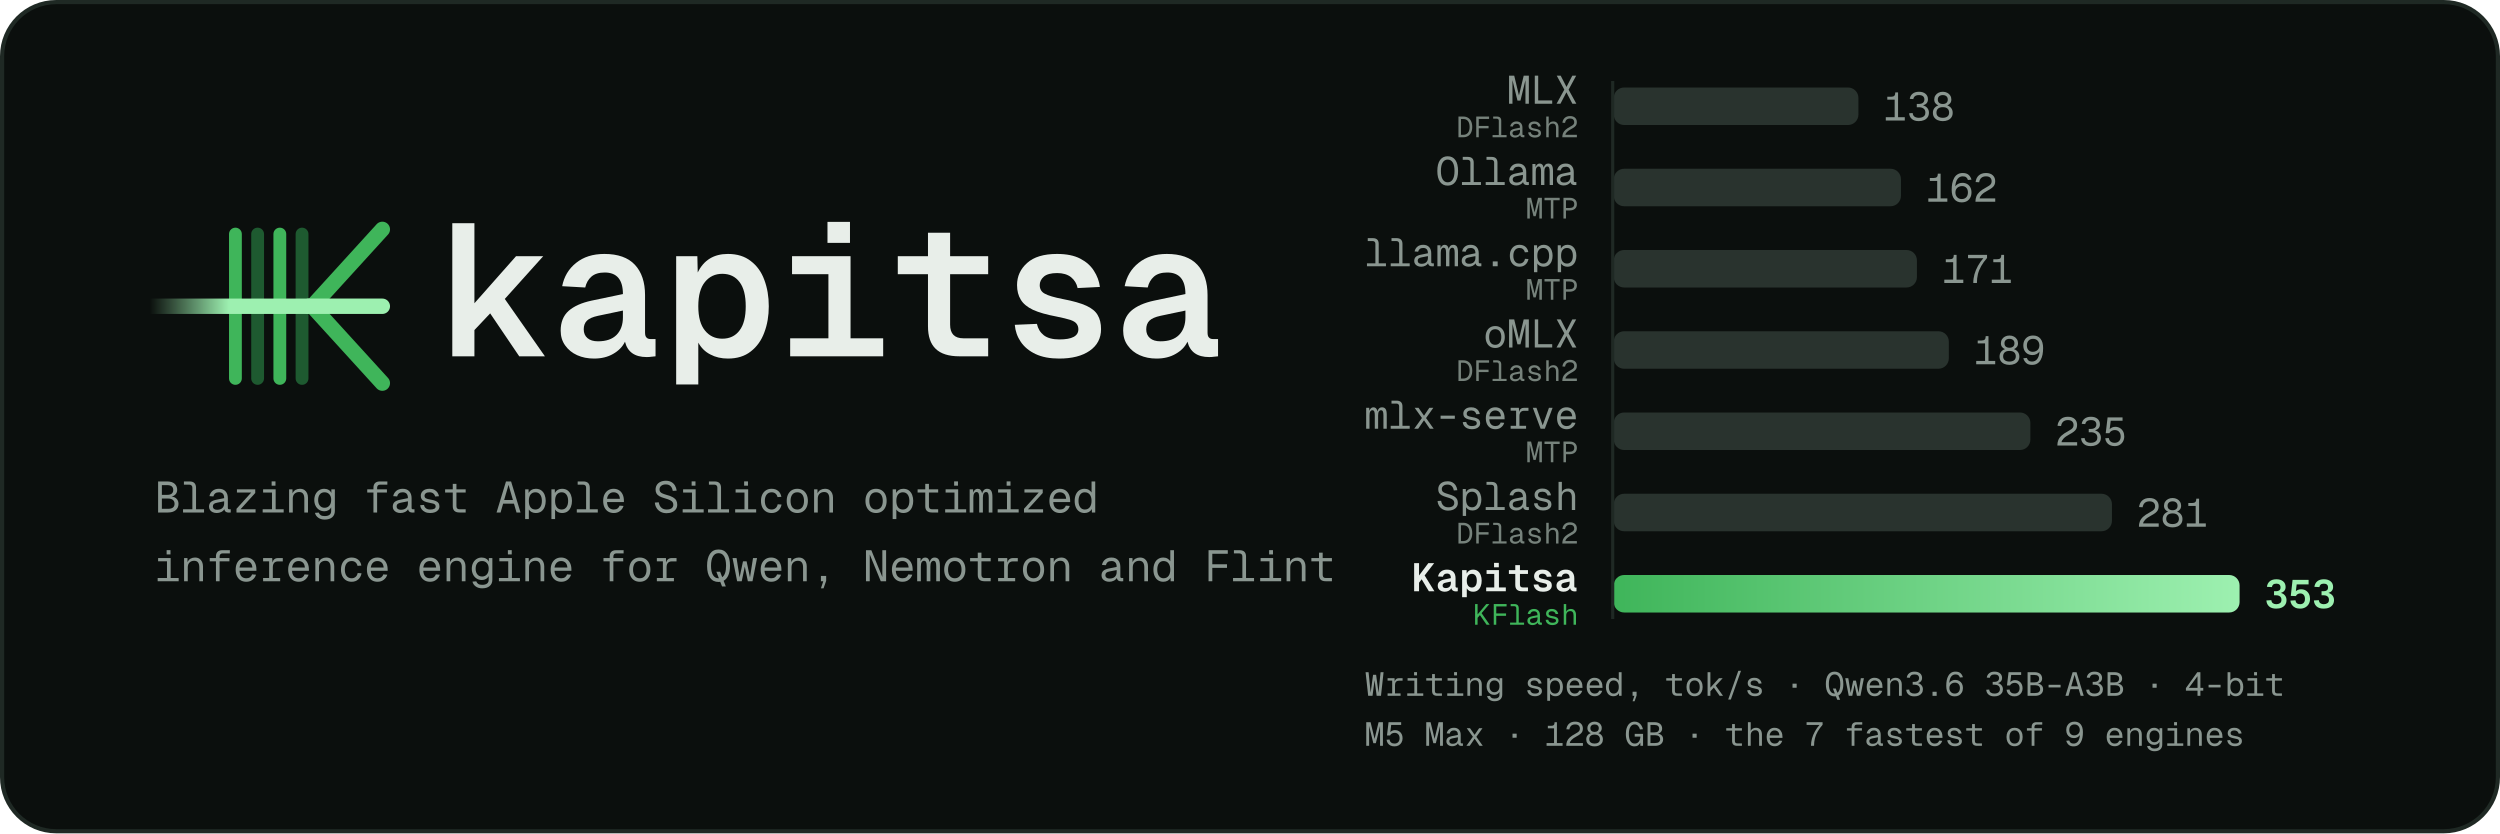
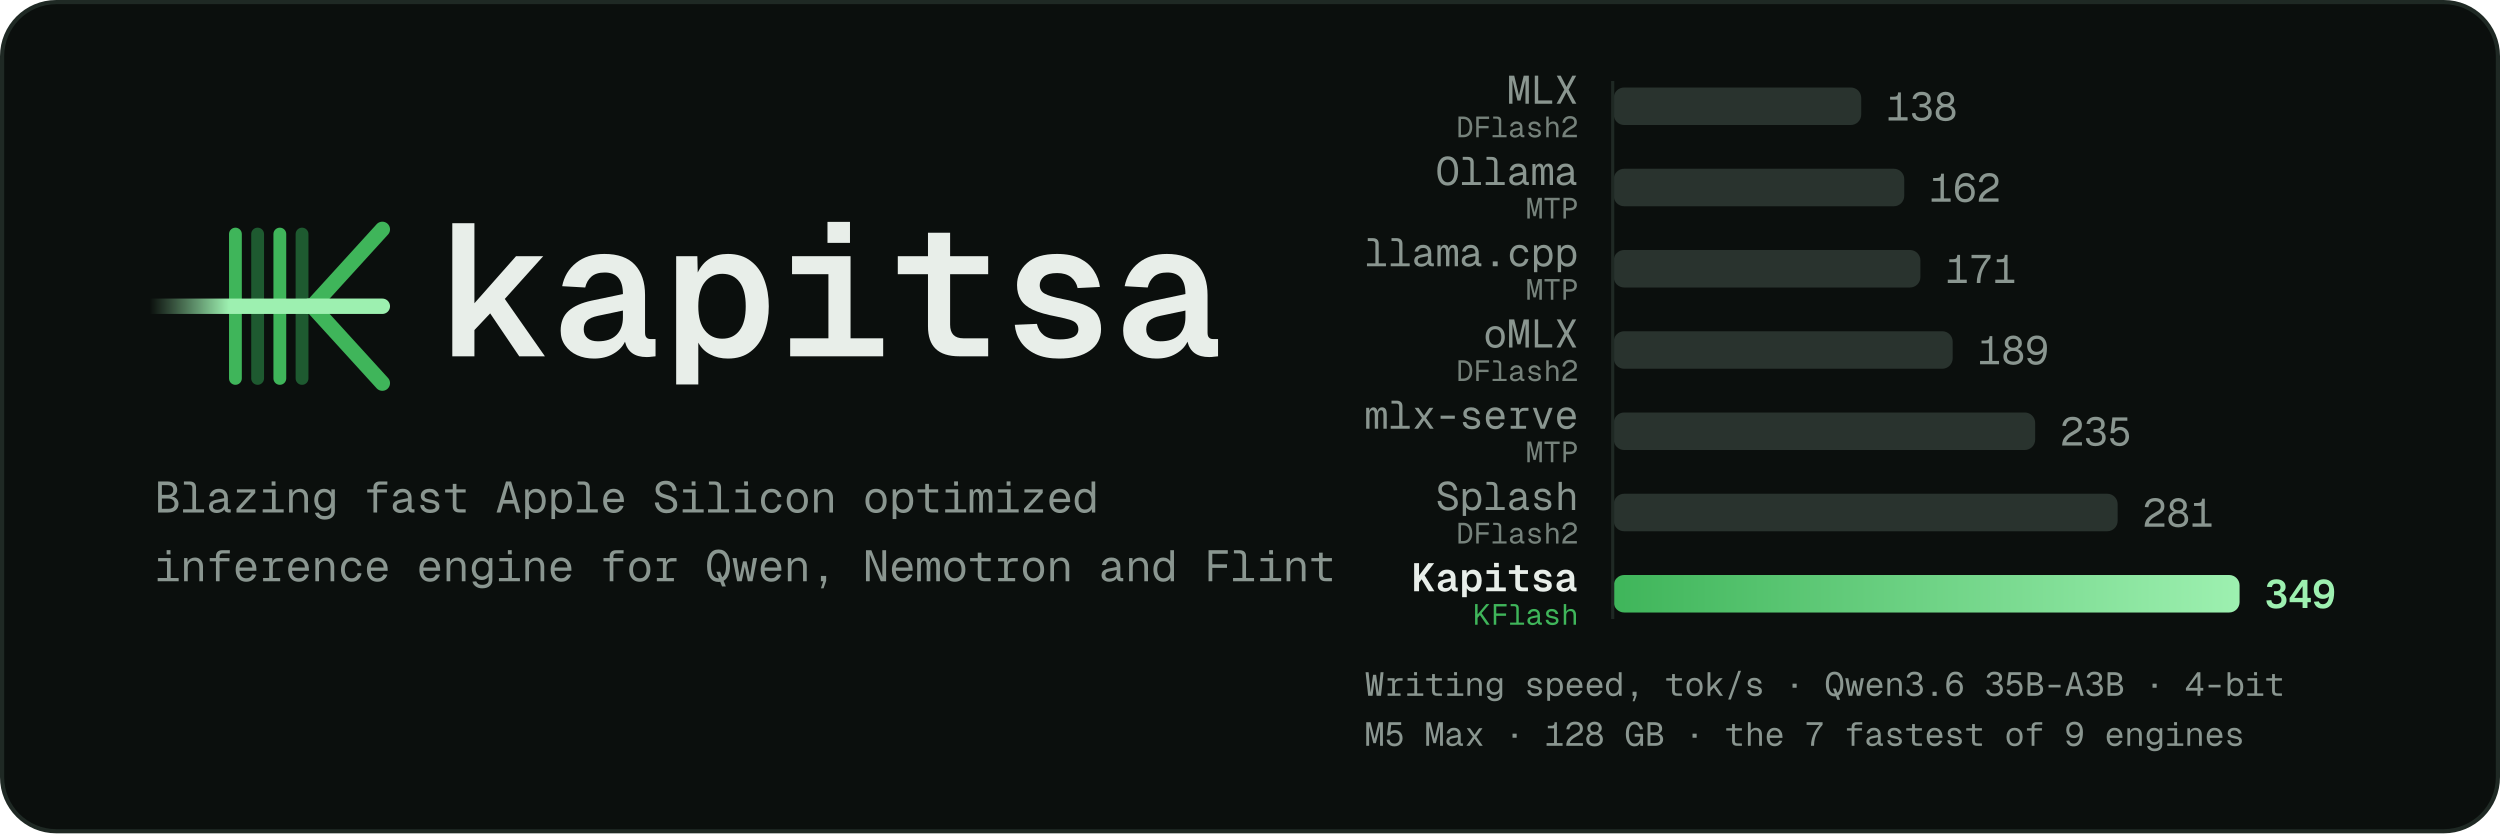
<svg xmlns="http://www.w3.org/2000/svg" width="1200" height="400" viewBox="0 0 1200 400" role="img" aria-labelledby="t d">
  <defs>
    <linearGradient id="hwin" x1="0" x2="46.25" y1="0" y2="0" gradientUnits="userSpaceOnUse">
      <stop offset="0" stop-color="#9DF0B0" stop-opacity="0" />
      <stop offset="1" stop-color="#9DF0B0" />
    </linearGradient>
    <linearGradient id="hwk" x1="0" x2="1" y1="0" y2="0">
      <stop offset="0" stop-color="#3FB55A" />
      <stop offset="1" stop-color="#9DF0B0" />
    </linearGradient>
    <path id="gs0" d="m70 0v710h118v-427l222 251h145l-205-228 214-306h-137l-155 229-84-89v-140z" />
    <path id="gs1" d="m226-12q-50 0-90 18-40 18-64 52-24 33-24 79 0 67 42 105 43 38 123 55l167 35q0 115-97 115-46 0-71-22-25-22-33-58l-123 7q15 77 74 124 59 48 151 48 109 0 163-58 54-58 54-162v-199q0-20 8-27 7-8 22-8h26v-92q-6-1-20-2-13-2-27-2-96 0-116 82-19-40-63-65-43-25-102-25zm21 92q65 0 99 34 34 35 34 94v36l-133-28q-42-9-59-26-17-17-17-46 0-30 20-47 20-17 56-17z" />
    <path id="gs2" d="m64-150v684h113l2-87q48 99 161 99 74 0 122-38 49-37 72-100 24-64 24-141 0-77-24-140-23-63-72-101-48-38-122-38-53 0-94 22-41 21-64 63v-223zm246 244q59 0 92 44 33 43 33 129 0 86-33 129-33 44-92 44-57 0-92-43-36-43-36-130 0-87 36-130 35-43 92-43z" />
    <path id="gs3" d="m72 0v96h204v342h-194v96h312v-438h174v-96zm199 605v112h120v-112z" />
    <path id="gs4" d="m375 0q-86 0-127 40-41 39-41 120v278h-161v96h161v125h118v-125h203v-96h-203v-269q0-73 71-73h132v-96z" />
    <path id="gs5" d="m307-12q-75 0-126 24-51 24-79 65-28 41-32 91l118 5q8-38 37-61 29-22 83-22 101 0 101 54 0 17-9 29-8 12-33 21-25 8-74 18-80 15-126 36-46 22-65 54-20 32-20 78 0 70 54 118 53 48 159 48 76 0 124-25 48-25 73-65 26-40 32-86l-119-6q-7 35-35 58-28 22-74 22-49 0-71-19-22-19-22-45 0-32 27-46 26-15 98-29 79-15 123-35 44-20 61-50 18-30 18-75 0-73-60-115-60-42-163-42z" />
    <path id="gr6" d="m90 0v710h200q117 0 176-52 60-52 60-142 0-58-35-98-35-41-94-52 75-10 117-54 42-45 42-114 0-92-64-145-64-53-177-53zm86 403h118q74 0 108 29 34 29 34 82 0 54-34 83-34 29-108 29h-118zm0-319h140q77 0 114 30 36 30 36 84 0 57-38 89-38 32-112 32h-140z" />
    <path id="gr7" d="m60 0v74h213v494q0 32-18 50-18 18-50 18h-125v74h129q148 0 148-148v-488h183v-74z" />
    <path id="gr8" d="m230-12q-50 0-90 18-40 18-63 50-23 33-23 76 0 68 40 106 41 37 128 54l178 36q0 68-30 101-31 33-88 33-55 0-86-24-31-25-43-71l-89 7q15 75 72 122 56 46 146 46 96 0 149-58 53-57 53-158v-220q0-18 8-25 8-7 24-7h34v-74q-16-2-44-2-42 0-68 17-25 17-34 55l-1 5q-21-39-69-63-47-24-104-24zm8 74q81 0 122 41 40 41 40 107v46l-162-32q-54-10-75-30-21-21-21-54 0-37 26-58 25-20 70-20z" />
    <path id="gr9" d="m82 0v84l336 372h-326v74h418v-84l-336-372h344v-74z" />
    <path id="gra" d="m80 0v74h213v382h-203v74h287v-456h183v-74zm205 613v98h88v-98z" />
    <path id="grb" d="m84 0v530h77l2-95q21 54 67 81 47 26 102 26 61 0 102-27 40-27 61-73 21-45 21-101v-341h-84v317q0 74-29 113-29 38-89 38-61 0-104-38-42-39-42-113v-317z" />
    <path id="grc" d="m297-162q-85 0-145 42-60 42-77 112l88 6q12-37 43-58 30-22 91-22 72 0 111 29 38 29 38 87v86q-19-42-61-67-42-25-94-25-67 0-119 33-53 33-82 91-30 58-30 133 0 76 29 133 29 58 81 91 51 33 117 33 56 0 101-26 44-26 62-70v84h80v-494q0-93-62-146-61-52-171-52zm-2 270q68 0 109 48 41 47 42 129 2 82-40 129-42 48-111 48-70 0-109-48-38-47-38-129 0-82 40-129 39-48 107-48z" />
    <path id="grd" d="m212 0v456h-142v74h142v34q0 71 36 108 37 38 112 38h170v-74h-170q-31 0-48-20-16-19-16-52v-34h224v-74h-224v-456z" />
    <path id="gre" d="m310-12q-69 0-119 24-50 24-79 64-28 41-32 91l88 6q8-49 44-77 35-28 98-28 59 0 92 17 32 17 32 53 0 23-11 38-11 15-41 26-30 10-88 20-77 14-120 34-44 21-62 52-18 31-18 74 0 69 52 114 52 46 149 46 66 0 111-24 44-23 70-62 26-38 34-84l-88-6q-9 42-42 69-32 27-86 27-58 0-86-23-28-23-28-57 0-40 30-57 30-17 102-29 82-13 127-34 45-20 63-50 18-30 18-74 0-47-28-80-27-34-74-52-48-18-108-18z" />
    <path id="grf" d="m378 0q-153 0-153 146v310h-175v74h175v124h84v-124h211v-74h-211v-310q0-72 69-72h142v-74z" />
    <path id="gr10" d="m26 0l216 710h116l216-710h-92l-58 202h-248l-58-202zm274 632l-100-346h200z" />
    <path id="gr11" d="m80-150v680h78l1-85q24 47 67 72 42 25 96 25 79 0 130-39 50-39 74-102 24-63 24-136 0-73-24-136-24-63-74-102-51-39-130-39-52 0-94 22-43 22-64 60v-220zm234 218q69 0 108 52 40 52 40 145 0 93-40 145-39 52-108 52-69 0-110-50-40-49-40-147 0-97 40-147 40-50 110-50z" />
    <path id="gr12" d="m306-12q-75 0-130 34-54 34-84 96-29 63-29 147 0 84 29 146 30 62 84 97 53 34 126 34 69 0 122-32 53-33 83-95 30-62 30-151v-25h-386q5-85 45-128 41-43 110-43 52 0 86 24 33 25 46 65l90-7q-21-71-80-116-58-46-142-46zm-155 325h294q-6 77-45 113-39 36-98 36-61 0-100-38-40-37-51-111z" />
    <path id="gr13" d="m311-16q-75 0-133 31-58 31-93 85-35 55-41 127l90 6q11-79 58-122 46-43 121-43 74 0 113 28 40 29 40 81 0 34-16 59-15 24-58 46-42 21-125 44-74 21-119 46-46 26-66 62-21 37-21 90 0 60 29 106 28 45 81 70 53 26 126 26 73 0 125-30 52-29 82-80 31-51 39-116l-90-6q-9 65-47 106-39 42-111 42-66 0-105-32-39-31-39-82 0-33 15-54 14-22 51-38 37-17 104-36 87-24 139-54 51-30 74-71 22-41 22-100 0-56-31-99-31-44-86-68-55-24-128-24z" />
    <path id="gr14" d="m314-12q-74 0-129 34-55 34-85 96-30 63-30 147 0 84 30 146 30 62 85 97 55 34 129 34 89 0 148-48 58-47 74-136l-88-6q-12 53-48 82-35 28-86 28-73 0-114-52-42-53-42-145 0-92 42-145 41-52 114-52 51 0 88 30 38 30 50 90l88-6q-16-88-76-141-61-53-150-53z" />
    <path id="gr15" d="m300-12q-73 0-128 34-54 34-84 96-30 63-30 147 0 85 30 147 30 62 84 96 55 34 128 34 73 0 128-34 54-34 84-96 30-62 30-147 0-84-30-147-30-62-84-96-55-34-128-34zm0 80q73 0 114 52 40 53 40 145 0 92-40 145-41 52-114 52-73 0-114-52-40-53-40-145 0-92 40-145 41-52 114-52z" />
    <path id="gr16" d="m40 0v530h77l2-78q14 42 41 66 26 24 64 24 79 0 99-99l1-6q13 49 42 77 30 28 72 28 64 0 93-44 29-44 29-146v-352h-84v340q0 71-15 100-15 28-47 28-31 0-52-31-20-31-20-99v-338h-84v340q0 68-14 98-15 30-48 30-31 0-52-31-20-31-20-99v-338z" />
    <path id="gr17" d="m267-12q-70 0-121 34-51 34-78 96-28 62-28 147 0 85 28 147 27 62 78 96 51 34 121 34 56 0 98-26 42-27 61-60v254h84v-710h-76l-3 79q-23-43-66-67-43-24-98-24zm5 80q72 0 113 53 41 53 41 144 0 92-41 145-41 52-115 52-65 0-104-52-38-53-38-145 0-91 38-144 39-53 106-53z" />
    <path id="gr18" d="m90 0v74h138v382h-138v74h208l6-103q25 103 127 103h109v-76h-108q-58 0-89-34-31-35-31-100v-246h168v-74z" />
    <path id="gr19" d="m300-16q-126 0-194 96-68 96-68 274 0 179 68 276 68 96 194 96 126 0 194-96 68-97 68-276 0-131-38-218-37-88-108-125l50-130h-86l-41 106q-19-3-39-3zm0 84q4 0 8 0l-58 150h86l48-125q88 63 88 261 0 140-44 214-45 74-128 74-82 0-127-74-45-74-45-214 0-139 45-212 45-74 127-74z" />
    <path id="gr1a" d="m125 0l-105 530h92l69-442 78 368h82l78-368 69 442h92l-104-530h-106l-70 334-70-334z" />
    <path id="gr1b" d="m240-162l54 162h-54v122h120v-112l-60-172z" />
    <path id="gr1c" d="m70 0v710h122l252-613v613h86v-710h-122l-252 613v-613z" />
    <path id="gr1d" d="m100 0v710h440v-82h-354v-240h336v-82h-336v-306z" />
    <path id="gr1e" d="m262 80l-126 517v-597h-86v710h130l120-501 120 501h130v-710h-86v597l-126-517z" />
    <path id="gr1f" d="m100 0v710h86v-626h354v-84z" />
    <path id="gr20" d="m50 0l196 357-192 353h100l147-285 147 285h98l-192-354 196-356h-100l-151 289-151-289z" />
    <path id="gr21" d="m90 0v710h168q92 0 160-42 69-41 106-120 38-80 38-194 0-114-38-193-37-79-106-120-68-41-160-41zm86 84h77q104 0 161 68 58 67 58 202 0 135-58 204-57 68-161 68h-77z" />
    <path id="gr22" d="m100 0v710h84v-263q21 49 63 72 42 23 96 23 86 0 131-56 46-56 46-145v-341h-84v317q0 151-111 151-64 0-103-39-38-39-38-113v-316z" />
    <path id="gr23" d="m50 0q0 75 24 136 23 60 82 115 60 55 166 111 49 26 79 48 30 22 44 47 14 25 14 61 0 55-35 90-36 34-107 34-75 0-119-39-43-39-54-111l-90 6q12 104 80 166 68 62 183 62 110 0 171-57 61-57 61-149 0-54-18-94-18-39-61-73-42-34-116-73-96-51-146-103-49-52-52-93h394v-84z" />
    <path id="gr24" d="m60 0v84h224v442h-186v74h96q57 0 82 25 24 25 24 85h70v-626h170v-84z" />
    <path id="gr25" d="m294-16q-115 0-177 56-62 55-67 143l89 6q6-65 49-93 42-28 106-28 43 0 81 12 38 13 61 42 24 28 24 76 0 71-46 104-46 33-115 33h-56v84h56q37 0 68 11 31 11 49 36 19 24 19 64 0 55-35 84-35 28-101 28-67 0-101-27-35-27-42-74l-90 6q10 80 70 129 60 50 163 50 104 0 165-52 61-51 61-140 0-114-123-152 69-19 108-68 40-48 40-116 0-68-33-116-33-48-91-73-58-25-132-25z" />
    <path id="gr26" d="m300-16q-70 0-127 24-57 24-90 71-33 47-33 116 0 69 37 117 37 48 100 70-47 19-75 56-28 36-28 93 0 56 28 100 28 44 76 69 49 26 112 26 63 0 112-26 49-25 76-69 28-44 28-100 0-57-28-93-28-37-75-56 63-22 100-70 37-48 37-117 0-69-33-116-33-47-89-71-57-24-128-24zm0 433q57 0 92 29 34 28 34 85 0 51-34 81-33 30-92 30-58 0-92-30-34-30-34-81 0-57 34-85 35-29 92-29zm0-349q70 0 115 32 45 33 45 100 0 62-40 100-40 37-120 37-79 0-120-37-40-38-40-100 0-67 45-100 45-32 115-32z" />
    <path id="gr27" d="m300-16q-126 0-194 96-68 96-68 274 0 179 68 276 68 96 194 96 126 0 194-96 68-97 68-276 0-178-68-274-68-96-194-96zm0 84q83 0 128 74 44 73 44 212 0 140-44 214-45 74-128 74-82 0-127-74-45-74-45-214 0-139 45-212 45-74 127-74z" />
    <path id="gr28" d="m257 0v626h-217v84h520v-84h-217v-626z" />
    <path id="gr29" d="m90 0v710h216q111 0 178-58 66-57 66-159 0-102-66-159-67-58-178-58h-130v-276zm86 360h120q84 0 124 34 40 35 40 99 0 65-40 99-40 34-124 34h-120z" />
    <path id="gr2a" d="m302-16q-120 0-186 82-66 82-66 234 0 88 14 165 15 77 48 135 32 59 86 92 53 34 132 34 95 0 147-46 52-47 73-122l-90-8q-12 42-42 67-29 25-88 25-80 0-129-62-49-62-60-186l-1-7q26 39 72 65 45 26 106 26 70 0 122-30 52-30 81-84 29-55 29-128 0-78-32-134-31-57-86-88-56-30-130-30zm2 84q70 0 113 44 43 45 43 124 0 74-40 117-41 43-108 43-48 0-86-20-38-19-60-55-22-36-22-85 0-73 44-120 43-48 116-48z" />
    <path id="gr2b" d="m238 0v122h124v-122z" />
    <path id="gr2c" d="m192 0q0 110 30 220 31 109 88 212 57 103 136 194h-386v84h480v-78q-89-102-146-202-57-99-84-204-26-106-26-226z" />
    <path id="gr2d" d="m298 726q120 0 186-82 66-82 66-234 0-88-14-165-15-77-48-135-32-59-86-92-53-34-132-34-94 0-146 46-53 47-74 122l90 8q12-42 42-67 30-25 88-25 80 0 129 62 49 62 60 186l1 7q-26-39-72-65-45-26-106-26-70 0-122 30-52 30-81 84-29 55-29 128 0 78 32 134 31 57 87 88 56 30 129 30zm-2-84q-70 0-113-44-43-44-43-124 0-73 40-116 41-44 108-44 48 0 86 20 38 19 60 55 22 36 22 85 0 74-43 121-43 47-117 47z" />
    <path id="gr2e" d="m54 0l195 272-185 258h98l139-200 136 200h100l-184-260 193-270h-98l-147 214-147-214z" />
    <path id="gr2f" d="m120 252v79h360v-79z" />
    <path id="gr30" d="m247 0l-197 530h92l158-444 158 444h92l-197-530z" />
    <path id="gr31" d="m298-16q-69 0-120 25-52 25-82 70-31 45-36 104l90 6q8-60 48-91 39-30 100-30 69 0 110 42 42 43 42 118 0 75-40 118-39 44-110 44-42 0-80-20-39-21-56-59h-92l47 399h378v-84h-299l-26-214q26 30 64 45 38 15 76 15 68 0 120-32 51-31 80-86 28-55 28-126 0-71-31-126-31-56-85-87-55-31-126-31z" />
    <path id="gs32" d="m52 0v710h124v-312l234 312h148l-241-311 247-399h-140l-182 302-66-86v-216z" />
    <path id="gr33" d="m60 0v710h86v-356l298 356h106l-267-312 277-398h-106l-228 331-80-93v-238z" />
    <path id="gs34" d="m295-16q-120 0-182 57-62 57-67 150l125 7q6-56 41-79 34-23 84-23 54 0 92 26 38 25 38 84 0 58-36 86-36 29-96 29h-55v103h55q46 0 78 22 31 22 31 73 0 48-27 72-28 24-78 24-54 0-81-23-27-24-32-64l-126 7q10 87 71 139 61 52 169 52 107 0 169-52 63-51 63-142 0-114-118-151 67-19 104-67 37-47 37-114 0-68-32-116-33-49-91-74-58-26-136-26z" />
-     <path id="gs35" d="m299-16q-73 0-127 26-53 27-84 73-31 46-36 104l128 8q13-99 119-99 56 0 89 35 32 35 32 100 0 65-32 101-32 36-88 36-36 0-66-18-30-19-43-49l-129 5 45 404h405v-114h-301l-21-172q26 24 60 36 33 13 70 13 70 0 121-31 51-32 79-86 28-55 28-125 0-73-32-129-31-55-87-86-56-32-130-32z" />
-     <path id="gr36" d="m108 0l-78 710h90l62-617 72 537h92l72-537 62 617h90l-78-710h-130l-62 469-62-469z" />
-     <path id="gr37" d="m90 0v710h84v-465l258 285h112l-209-225 219-305h-102l-174 248-104-110v-138z" />
-     <path id="gr38" d="m108-110l304 860h80l-304-860z" />
-     <path id="gr39" d="m238 243v122h124v-122z" />
-     <path id="gr3a" d="m388 0v154h-348v78l342 478h92v-472h86v-84h-86v-154zm-260 238h260v352z" />
-     <path id="gr3b" d="m333-12q-55 0-98 24-43 24-66 67l-3-79h-76v710h84v-254q19 33 61 60 42 26 98 26 70 0 121-34 51-34 78-96 28-62 28-147 0-85-28-147-27-62-78-96-51-34-121-34zm-5 80q67 0 106 53 38 53 38 144 0 92-38 145-39 52-104 52-73 0-114-52-42-53-42-145 0-91 41-144 41-53 113-53z" />
-     <path id="gr3c" d="m298-16q-75 0-134 42-58 41-92 124-34 82-34 204 0 115 32 198 31 83 90 128 59 46 142 46 65 0 116-29 50-29 84-81 34-51 49-118l-90-6q-17 66-57 108-39 42-102 42-83 0-128-75-46-75-46-213 0-137 46-212 47-74 132-74 76 0 120 58 45 59 48 151h-170v82h250v-359h-80l-2 98q-25-52-66-83-42-31-108-31z" />
+     <path id="gs35" d="m360 0v146h-328v104l312 460h139v-454h85v-110h-85v-146zm-210 256h210v295z" />
+     <path id="gs36" d="m298 726q126 0 193-84 67-83 67-236 0-89-16-166-15-76-49-134-34-57-89-90-54-32-132-32-68 0-114 22-46 23-74 62-27 40-40 90l126 10q9-32 32-52 23-20 70-20 63 0 104 48 41 47 53 151-26-28-65-46-39-18-91-18-70 0-122 30-52 30-81 84-28 54-28 126 0 78 32 135 32 58 90 89 57 31 134 31zm1-114q-60 0-95-36-34-35-34-102 0-61 32-98 32-36 91-36 61 0 99 36 38 37 38 99 0 58-35 97-35 40-96 40z" />
+     <path id="gr37" d="m108 0l-78 710h90l62-617 72 537h92l72-537 62 617h90l-78-710h-130l-62 469-62-469z" />
+     <path id="gr38" d="m90 0v710h84v-465l258 285h112l-209-225 219-305h-102l-174 248-104-110v-138z" />
+     <path id="gr39" d="m108-110l304 860h80l-304-860z" />
+     <path id="gr3a" d="m238 243v122h124v-122z" />
+     <path id="gr3b" d="m388 0v154h-348v78l342 478h92v-472h86v-84h-86v-154zm-260 238h260v352z" />
+     <path id="gr3c" d="m333-12q-55 0-98 24-43 24-66 67l-3-79h-76v710h84v-254q19 33 61 60 42 26 98 26 70 0 121-34 51-34 78-96 28-62 28-147 0-85-28-147-27-62-78-96-51-34-121-34zm-5 80q67 0 106 53 38 53 38 144 0 92-38 145-39 52-104 52-73 0-114-52-42-53-42-145 0-91 41-144 41-53 113-53z" />
+     <path id="gr3d" d="m298-16q-75 0-134 42-58 41-92 124-34 82-34 204 0 115 32 198 31 83 90 128 59 46 142 46 65 0 116-29 50-29 84-81 34-51 49-118l-90-6q-17 66-57 108-39 42-102 42-83 0-128-75-46-75-46-213 0-137 46-212 47-74 132-74 76 0 120 58 45 59 48 151h-170v82h250v-359h-80l-2 98q-25-52-66-83-42-31-108-31z" />
  </defs>
  <rect x="1" y="1" width="1198" height="398" rx="26" fill="#0B0F0D" stroke="#1F2924" stroke-width="2" />
  <g transform="translate(72 106) scale(0.82)" fill="none">
    <path d="M0 50H46.75" stroke="url(#hwin)" stroke-width="9" />
    <rect x="46.25" y="4" width="7.5" height="92" rx="3.75" fill="#3FB55A" />
    <rect x="59.25" y="4" width="7.5" height="92" rx="3.75" fill="#1E5A30" />
    <rect x="72.25" y="4" width="7.5" height="92" rx="3.75" fill="#3FB55A" />
    <rect x="85.25" y="4" width="7.5" height="92" rx="3.75" fill="#1E5A30" />
    <path d="M46.25 50H95" stroke="#9DF0B0" stroke-width="9" />
    <path d="M95 50L136 5M95 50L136 95" stroke="#3FB55A" stroke-width="9" stroke-linecap="round" />
    <path d="M93 50H136" stroke="#9DF0B0" stroke-width="9" stroke-linecap="round" />
  </g>
  <g transform="translate(210.8 171.03) scale(0.09 -0.09)" fill="#E8EEE9">
    <use href="#gs0" />
    <use href="#gs1" x="600" />
    <use href="#gs2" x="1200" />
    <use href="#gs3" x="1800" />
    <use href="#gs4" x="2400" />
    <use href="#gs5" x="3000" />
    <use href="#gs1" x="3600" />
  </g>
  <g transform="translate(74 246) scale(0.021 -0.021)" fill="#8A9690">
    <use href="#gr6" />
    <use href="#gr7" x="600" />
    <use href="#gr8" x="1200" />
    <use href="#gr9" x="1800" />
    <use href="#gra" x="2400" />
    <use href="#grb" x="3000" />
    <use href="#grc" x="3600" />
    <use href="#grd" x="4800" />
    <use href="#gr8" x="5400" />
    <use href="#gre" x="6000" />
    <use href="#grf" x="6600" />
    <use href="#gr10" x="7800" />
    <use href="#gr11" x="8400" />
    <use href="#gr11" x="9000" />
    <use href="#gr7" x="9600" />
    <use href="#gr12" x="10200" />
    <use href="#gr13" x="11400" />
    <use href="#gra" x="12000" />
    <use href="#gr7" x="12600" />
    <use href="#gra" x="13200" />
    <use href="#gr14" x="13800" />
    <use href="#gr15" x="14400" />
    <use href="#grb" x="15000" />
    <use href="#gr15" x="16200" />
    <use href="#gr11" x="16800" />
    <use href="#grf" x="17400" />
    <use href="#gra" x="18000" />
    <use href="#gr16" x="18600" />
    <use href="#gra" x="19200" />
    <use href="#gr9" x="19800" />
    <use href="#gr12" x="20400" />
    <use href="#gr17" x="21000" />
  </g>
  <g transform="translate(74 279) scale(0.021 -0.021)" fill="#8A9690">
    <use href="#gra" />
    <use href="#grb" x="600" />
    <use href="#grd" x="1200" />
    <use href="#gr12" x="1800" />
    <use href="#gr18" x="2400" />
    <use href="#gr12" x="3000" />
    <use href="#grb" x="3600" />
    <use href="#gr14" x="4200" />
    <use href="#gr12" x="4800" />
    <use href="#gr12" x="6000" />
    <use href="#grb" x="6600" />
    <use href="#grc" x="7200" />
    <use href="#gra" x="7800" />
    <use href="#grb" x="8400" />
    <use href="#gr12" x="9000" />
    <use href="#grd" x="10200" />
    <use href="#gr15" x="10800" />
    <use href="#gr18" x="11400" />
    <use href="#gr19" x="12600" />
    <use href="#gr1a" x="13200" />
    <use href="#gr12" x="13800" />
    <use href="#grb" x="14400" />
    <use href="#gr1b" x="15000" />
    <use href="#gr1c" x="16200" />
    <use href="#gr12" x="16800" />
    <use href="#gr16" x="17400" />
    <use href="#gr15" x="18000" />
    <use href="#grf" x="18600" />
    <use href="#gr18" x="19200" />
    <use href="#gr15" x="19800" />
    <use href="#grb" x="20400" />
    <use href="#gr8" x="21600" />
    <use href="#grb" x="22200" />
    <use href="#gr17" x="22800" />
    <use href="#gr1d" x="24000" />
    <use href="#gr7" x="24600" />
    <use href="#gra" x="25200" />
    <use href="#grb" x="25800" />
    <use href="#grf" x="26400" />
  </g>
-   <rect x="774.6" y="42" width="117.44" height="18" rx="5" fill="#29332E" />
+   <rect x="774.6" y="42" width="118.78" height="18" rx="5" fill="#29332E" />
  <g transform="translate(723.4 49.8) scale(0.019 -0.019)" fill="#8A9690">
    <use href="#gr1e" />
    <use href="#gr1f" x="600" />
    <use href="#gr20" x="1200" />
  </g>
  <g transform="translate(698.8 65.88) scale(0.014 -0.014)" fill="#76827B">
    <use href="#gr21" />
    <use href="#gr1d" x="600" />
    <use href="#gr7" x="1200" />
    <use href="#gr8" x="1800" />
    <use href="#gre" x="2400" />
    <use href="#gr22" x="3000" />
    <use href="#gr23" x="3600" />
  </g>
-   <g transform="translate(904.04 57.84) scale(0.019 -0.019)" fill="#8A9690">
+   <g transform="translate(905.38 57.84) scale(0.019 -0.019)" fill="#8A9690">
    <use href="#gr24" />
    <use href="#gr25" x="600" />
    <use href="#gr26" x="1200" />
  </g>
-   <rect x="774.6" y="81" width="137.86" height="18" rx="5" fill="#29332E" />
+   <rect x="774.6" y="81" width="139.44" height="18" rx="5" fill="#29332E" />
  <g transform="translate(689.2 88.8) scale(0.019 -0.019)" fill="#8A9690">
    <use href="#gr27" />
    <use href="#gr7" x="600" />
    <use href="#gr7" x="1200" />
    <use href="#gr8" x="1800" />
    <use href="#gr16" x="2400" />
    <use href="#gr8" x="3000" />
  </g>
  <g transform="translate(732.4 104.88) scale(0.014 -0.014)" fill="#76827B">
    <use href="#gr1e" />
    <use href="#gr28" x="600" />
    <use href="#gr29" x="1200" />
  </g>
-   <g transform="translate(924.46 96.84) scale(0.019 -0.019)" fill="#8A9690">
+   <g transform="translate(926.04 96.84) scale(0.019 -0.019)" fill="#8A9690">
    <use href="#gr24" />
    <use href="#gr2a" x="600" />
    <use href="#gr23" x="1200" />
  </g>
-   <rect x="774.6" y="120" width="145.52" height="18" rx="5" fill="#29332E" />
+   <rect x="774.6" y="120" width="147.19" height="18" rx="5" fill="#29332E" />
  <g transform="translate(655 127.8) scale(0.019 -0.019)" fill="#8A9690">
    <use href="#gr7" />
    <use href="#gr7" x="600" />
    <use href="#gr8" x="1200" />
    <use href="#gr16" x="1800" />
    <use href="#gr8" x="2400" />
    <use href="#gr2b" x="3000" />
    <use href="#gr14" x="3600" />
    <use href="#gr11" x="4200" />
    <use href="#gr11" x="4800" />
  </g>
  <g transform="translate(732.4 143.88) scale(0.014 -0.014)" fill="#76827B">
    <use href="#gr1e" />
    <use href="#gr28" x="600" />
    <use href="#gr29" x="1200" />
  </g>
-   <g transform="translate(932.12 135.84) scale(0.019 -0.019)" fill="#8A9690">
+   <g transform="translate(933.79 135.84) scale(0.019 -0.019)" fill="#8A9690">
    <use href="#gr24" />
    <use href="#gr2c" x="600" />
    <use href="#gr24" x="1200" />
  </g>
-   <rect x="774.6" y="159" width="160.84" height="18" rx="5" fill="#29332E" />
+   <rect x="774.6" y="159" width="162.68" height="18" rx="5" fill="#29332E" />
  <g transform="translate(712 166.8) scale(0.019 -0.019)" fill="#8A9690">
    <use href="#gr15" />
    <use href="#gr1e" x="600" />
    <use href="#gr1f" x="1200" />
    <use href="#gr20" x="1800" />
  </g>
  <g transform="translate(698.8 182.88) scale(0.014 -0.014)" fill="#76827B">
    <use href="#gr21" />
    <use href="#gr1d" x="600" />
    <use href="#gr7" x="1200" />
    <use href="#gr8" x="1800" />
    <use href="#gre" x="2400" />
    <use href="#gr22" x="3000" />
    <use href="#gr23" x="3600" />
  </g>
-   <g transform="translate(947.44 174.84) scale(0.019 -0.019)" fill="#8A9690">
+   <g transform="translate(949.28 174.84) scale(0.019 -0.019)" fill="#8A9690">
    <use href="#gr24" />
    <use href="#gr26" x="600" />
    <use href="#gr2d" x="1200" />
  </g>
-   <rect x="774.6" y="198" width="199.98" height="18" rx="5" fill="#29332E" />
+   <rect x="774.6" y="198" width="202.28" height="18" rx="5" fill="#29332E" />
  <g transform="translate(655 205.8) scale(0.019 -0.019)" fill="#8A9690">
    <use href="#gr16" />
    <use href="#gr7" x="600" />
    <use href="#gr2e" x="1200" />
    <use href="#gr2f" x="1800" />
    <use href="#gre" x="2400" />
    <use href="#gr12" x="3000" />
    <use href="#gr18" x="3600" />
    <use href="#gr30" x="4200" />
    <use href="#gr12" x="4800" />
  </g>
  <g transform="translate(732.4 221.88) scale(0.014 -0.014)" fill="#76827B">
    <use href="#gr1e" />
    <use href="#gr28" x="600" />
    <use href="#gr29" x="1200" />
  </g>
-   <g transform="translate(986.58 213.84) scale(0.019 -0.019)" fill="#8A9690">
+   <g transform="translate(988.88 213.84) scale(0.019 -0.019)" fill="#8A9690">
    <use href="#gr23" />
    <use href="#gr25" x="600" />
    <use href="#gr31" x="1200" />
  </g>
-   <rect x="774.6" y="237" width="239.13" height="18" rx="5" fill="#29332E" />
+   <rect x="774.6" y="237" width="241.87" height="18" rx="5" fill="#29332E" />
  <g transform="translate(689.2 244.8) scale(0.019 -0.019)" fill="#8A9690">
    <use href="#gr13" />
    <use href="#gr11" x="600" />
    <use href="#gr7" x="1200" />
    <use href="#gr8" x="1800" />
    <use href="#gre" x="2400" />
    <use href="#gr22" x="3000" />
  </g>
  <g transform="translate(698.8 260.88) scale(0.014 -0.014)" fill="#76827B">
    <use href="#gr21" />
    <use href="#gr1d" x="600" />
    <use href="#gr7" x="1200" />
    <use href="#gr8" x="1800" />
    <use href="#gre" x="2400" />
    <use href="#gr22" x="3000" />
    <use href="#gr23" x="3600" />
  </g>
-   <g transform="translate(1025.73 252.84) scale(0.019 -0.019)" fill="#8A9690">
+   <g transform="translate(1028.47 252.84) scale(0.019 -0.019)" fill="#8A9690">
    <use href="#gr23" />
    <use href="#gr26" x="600" />
    <use href="#gr24" x="1200" />
  </g>
  <rect x="774.6" y="276" width="300.4" height="18" rx="5" fill="url(#hwk)" />
  <g transform="translate(677.8 283.8) scale(0.019 -0.019)" fill="#E8EEE9">
    <use href="#gs32" />
    <use href="#gs1" x="600" />
    <use href="#gs2" x="1200" />
    <use href="#gs3" x="1800" />
    <use href="#gs4" x="2400" />
    <use href="#gs5" x="3000" />
    <use href="#gs1" x="3600" />
  </g>
  <g transform="translate(707.2 299.88) scale(0.014 -0.014)" fill="#3FB55A">
    <use href="#gr33" />
    <use href="#gr1d" x="600" />
    <use href="#gr7" x="1200" />
    <use href="#gr8" x="1800" />
    <use href="#gre" x="2400" />
    <use href="#gr22" x="3000" />
  </g>
  <g transform="translate(1087 291.84) scale(0.019 -0.019)" fill="#9DF0B0">
    <use href="#gs34" />
    <use href="#gs35" x="600" />
-     <use href="#gs34" x="1200" />
+     <use href="#gs36" x="1200" />
  </g>
  <path d="M774.1 38.88V297.12" stroke="#1F2924" stroke-width="1.5" />
  <g transform="translate(655 334) scale(0.016 -0.016)" fill="#8A9690">
-     <use href="#gr36" />
+     <use href="#gr37" />
    <use href="#gr18" x="600" />
    <use href="#gra" x="1200" />
    <use href="#grf" x="1800" />
    <use href="#gra" x="2400" />
    <use href="#grb" x="3000" />
    <use href="#grc" x="3600" />
    <use href="#gre" x="4800" />
    <use href="#gr11" x="5400" />
    <use href="#gr12" x="6000" />
    <use href="#gr12" x="6600" />
    <use href="#gr17" x="7200" />
    <use href="#gr1b" x="7800" />
    <use href="#grf" x="9000" />
    <use href="#gr15" x="9600" />
-     <use href="#gr37" x="10200" />
-     <use href="#gr38" x="10800" />
+     <use href="#gr38" x="10200" />
+     <use href="#gr39" x="10800" />
    <use href="#gre" x="11400" />
-     <use href="#gr39" x="12600" />
+     <use href="#gr3a" x="12600" />
    <use href="#gr19" x="13800" />
    <use href="#gr1a" x="14400" />
    <use href="#gr12" x="15000" />
    <use href="#grb" x="15600" />
    <use href="#gr25" x="16200" />
    <use href="#gr2b" x="16800" />
    <use href="#gr2a" x="17400" />
    <use href="#gr25" x="18600" />
    <use href="#gr31" x="19200" />
    <use href="#gr6" x="19800" />
    <use href="#gr2f" x="20400" />
    <use href="#gr10" x="21000" />
    <use href="#gr25" x="21600" />
    <use href="#gr6" x="22200" />
-     <use href="#gr39" x="23400" />
-     <use href="#gr3a" x="24600" />
+     <use href="#gr3a" x="23400" />
+     <use href="#gr3b" x="24600" />
    <use href="#gr2f" x="25200" />
-     <use href="#gr3b" x="25800" />
+     <use href="#gr3c" x="25800" />
    <use href="#gra" x="26400" />
    <use href="#grf" x="27000" />
  </g>
  <g transform="translate(655 358) scale(0.016 -0.016)" fill="#8A9690">
    <use href="#gr1e" />
    <use href="#gr31" x="600" />
    <use href="#gr1e" x="1800" />
    <use href="#gr8" x="2400" />
    <use href="#gr2e" x="3000" />
-     <use href="#gr39" x="4200" />
+     <use href="#gr3a" x="4200" />
    <use href="#gr24" x="5400" />
    <use href="#gr23" x="6000" />
    <use href="#gr26" x="6600" />
-     <use href="#gr3c" x="7800" />
+     <use href="#gr3d" x="7800" />
    <use href="#gr6" x="8400" />
-     <use href="#gr39" x="9600" />
+     <use href="#gr3a" x="9600" />
    <use href="#grf" x="10800" />
    <use href="#gr22" x="11400" />
    <use href="#gr12" x="12000" />
    <use href="#gr2c" x="13200" />
    <use href="#grd" x="14400" />
    <use href="#gr8" x="15000" />
    <use href="#gre" x="15600" />
    <use href="#grf" x="16200" />
    <use href="#gr12" x="16800" />
    <use href="#gre" x="17400" />
    <use href="#grf" x="18000" />
    <use href="#gr15" x="19200" />
    <use href="#grd" x="19800" />
    <use href="#gr2d" x="21000" />
    <use href="#gr12" x="22200" />
    <use href="#grb" x="22800" />
    <use href="#grc" x="23400" />
    <use href="#gra" x="24000" />
    <use href="#grb" x="24600" />
    <use href="#gr12" x="25200" />
    <use href="#gre" x="25800" />
  </g>
</svg>
